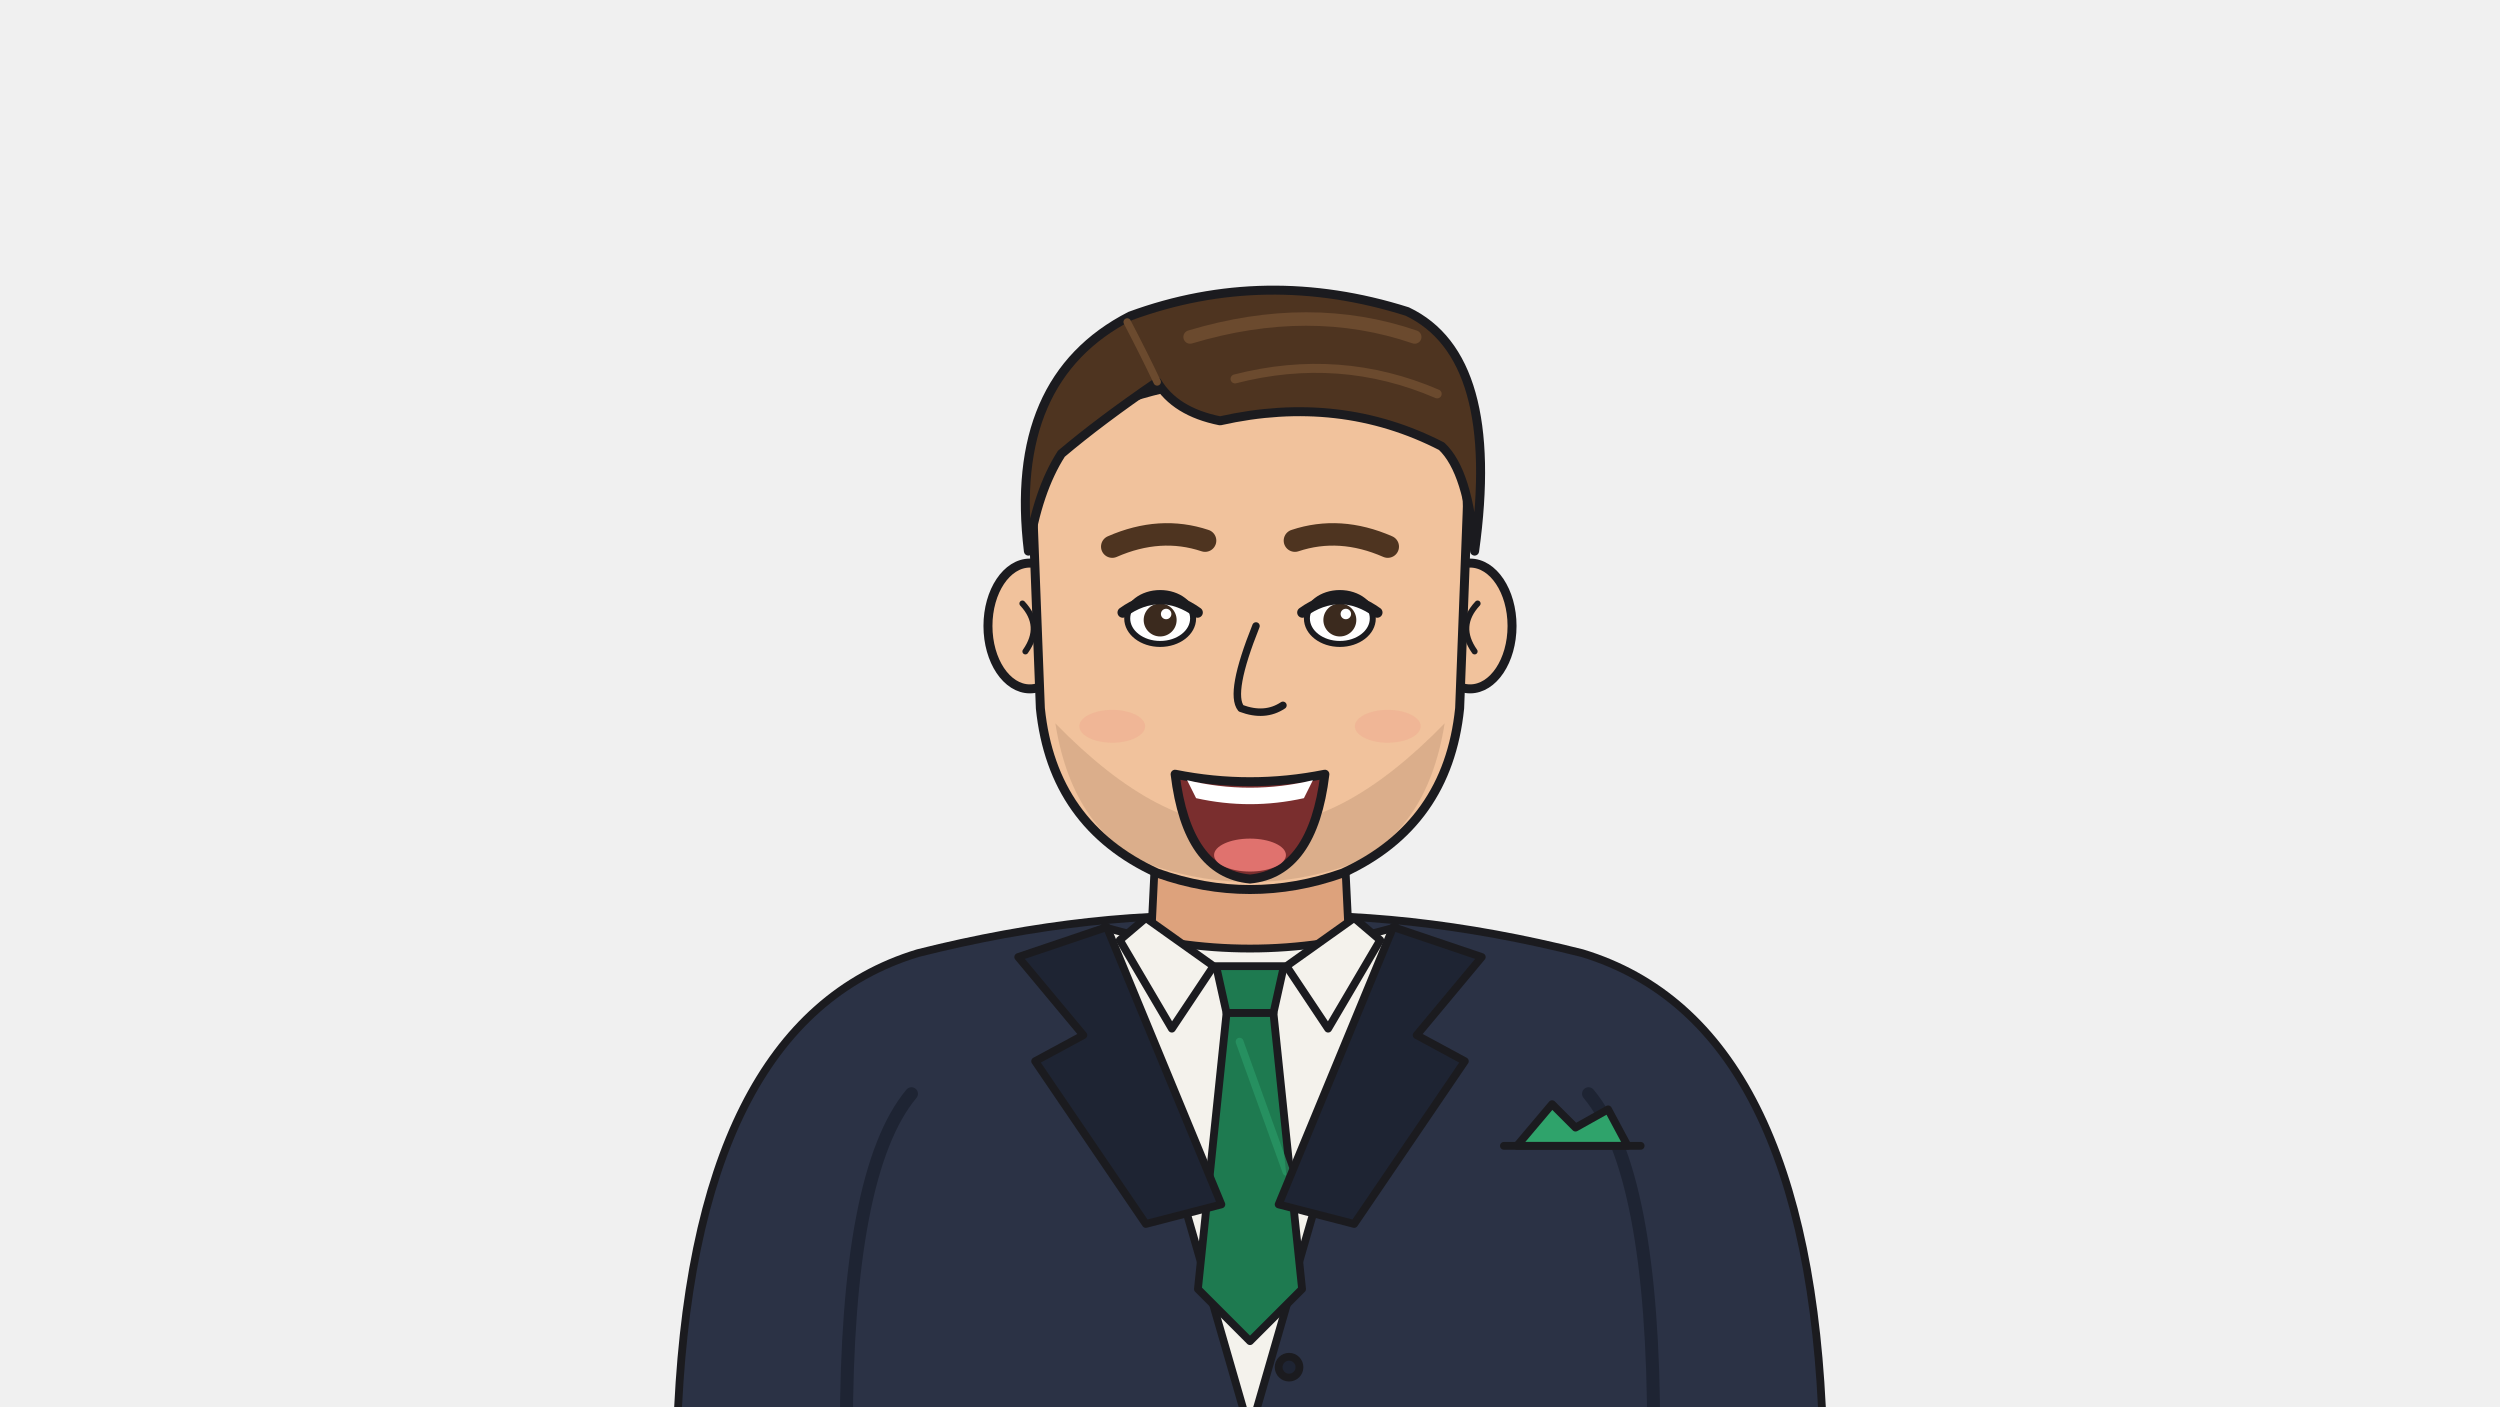
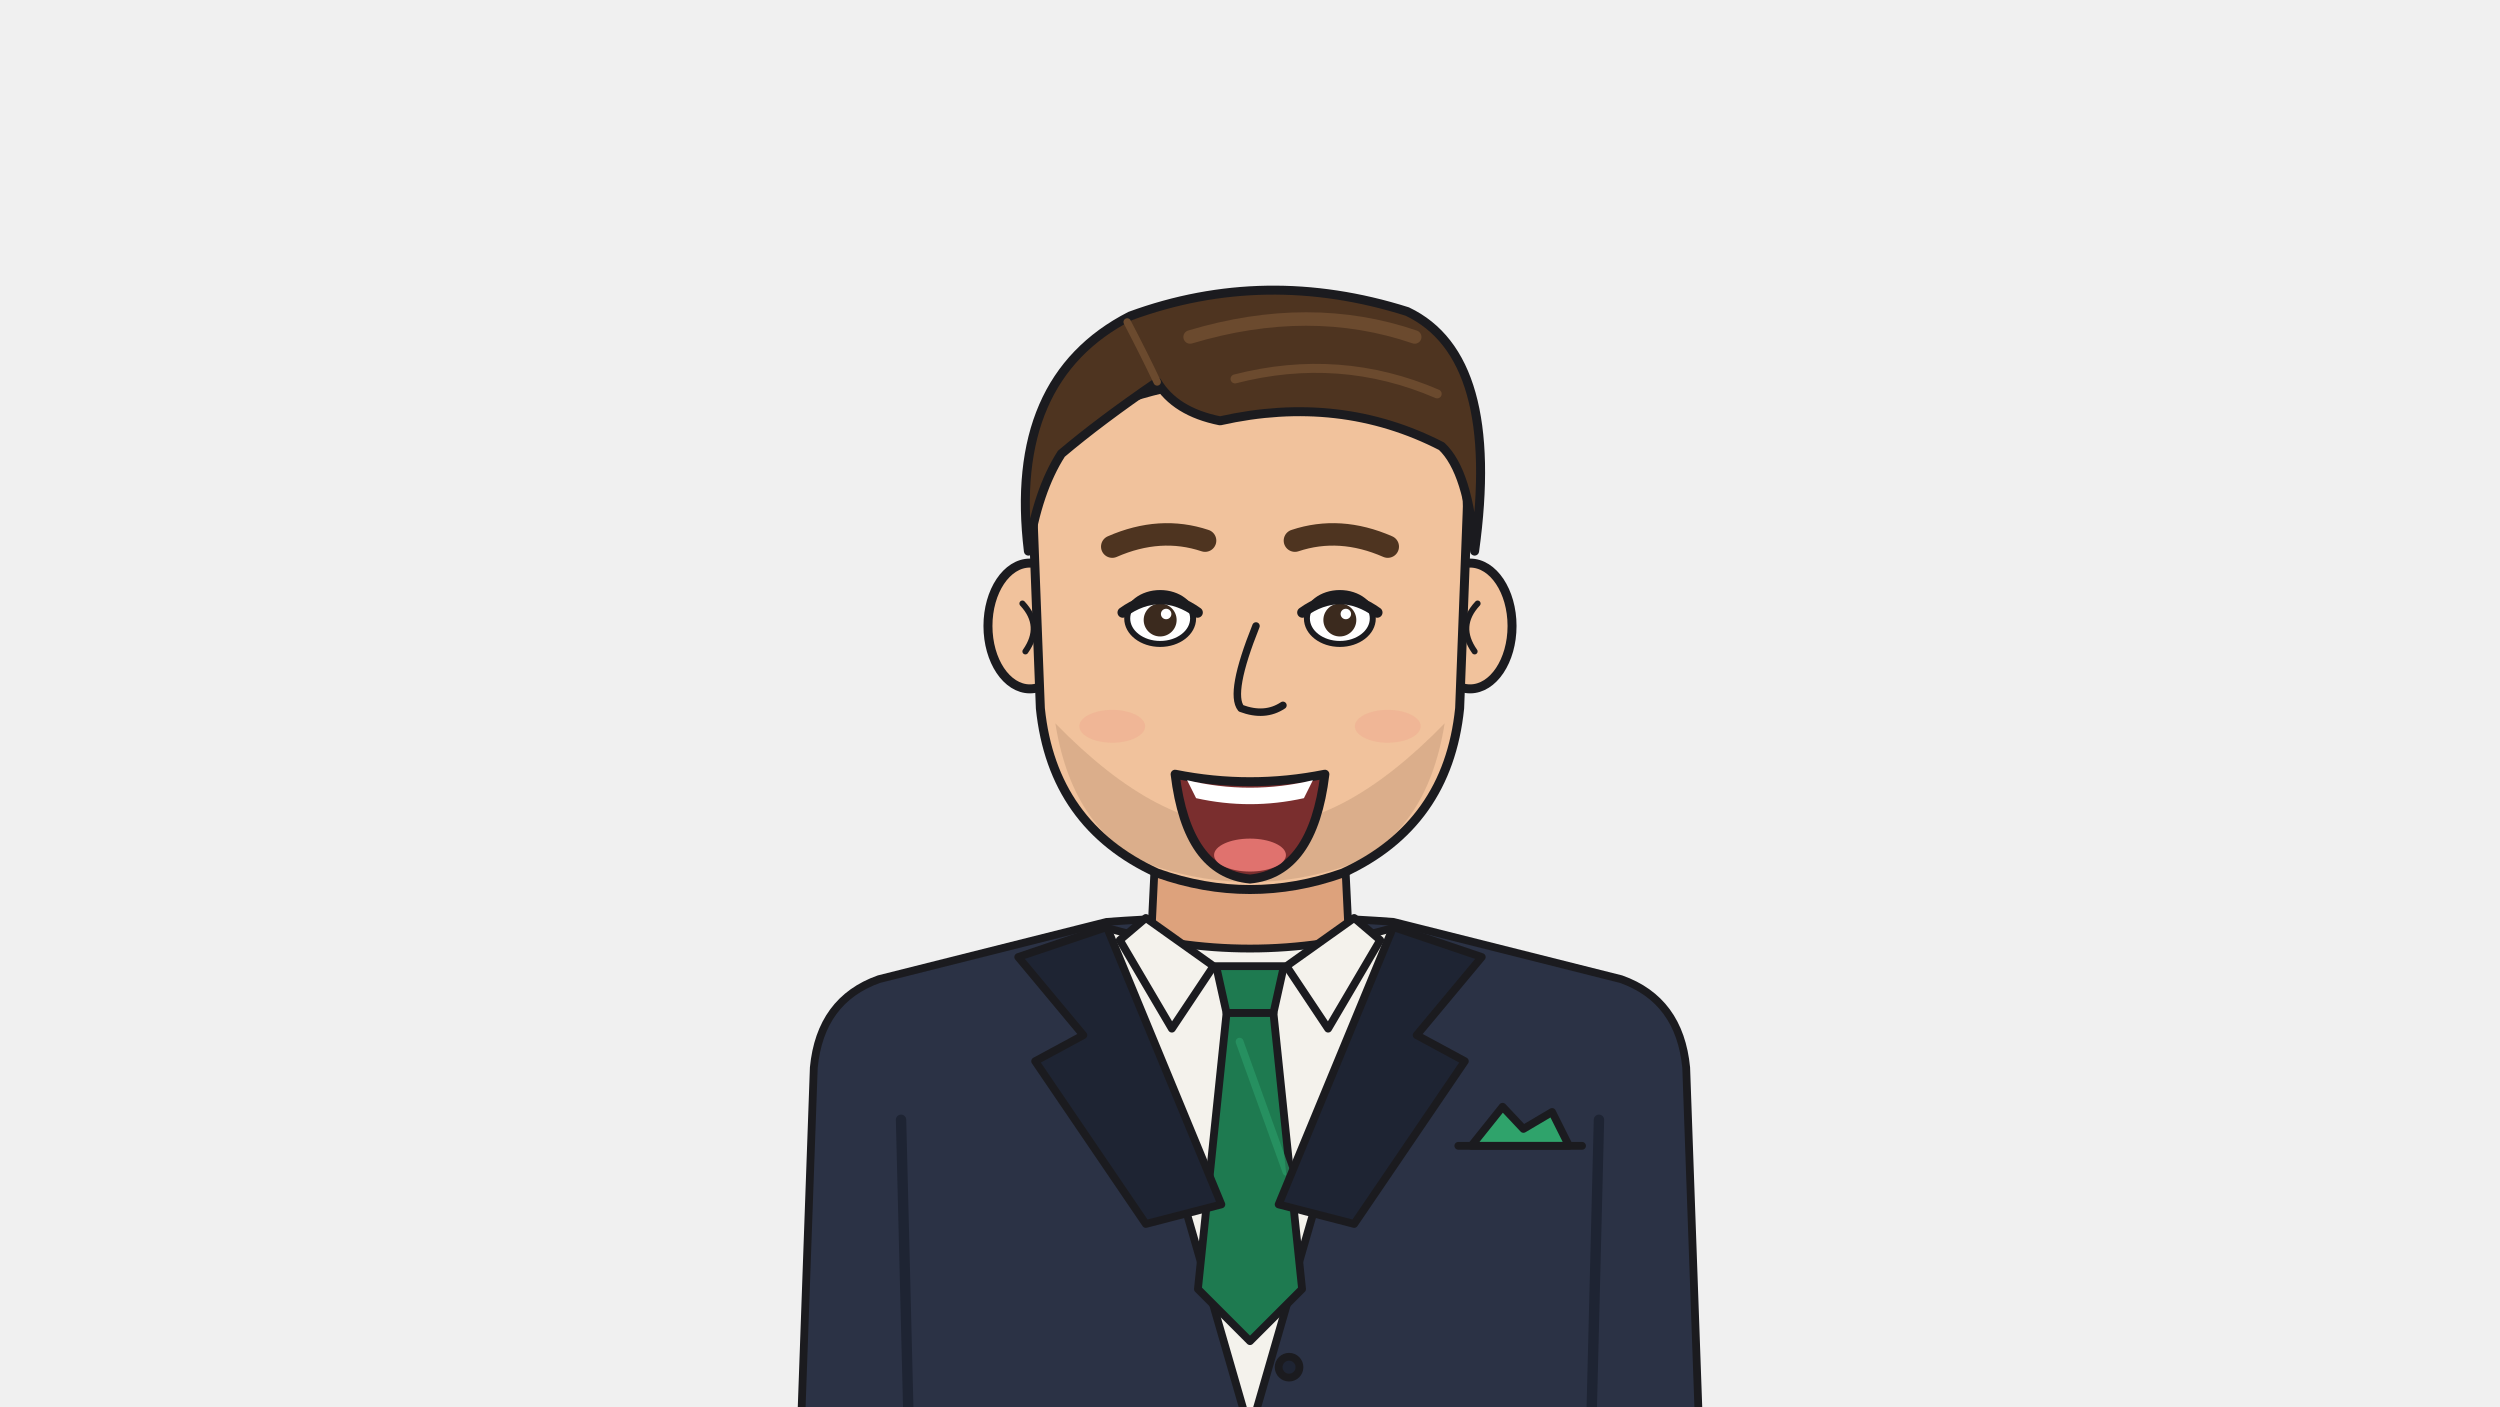
<svg xmlns="http://www.w3.org/2000/svg" width="1920" height="1080" viewBox="0 0 1920 1080">
  <g stroke="#1B1B1F" stroke-width="6" stroke-linejoin="round" stroke-linecap="round">
-     <path d="M520 1100 Q530 785 705 732 Q840 698 960 704              Q1080 698 1215 732 Q1390 785 1400 1100 Z" fill="#2B3245" />
-     <path d="M650 1100 Q650 900 700 840" fill="none" stroke="#1E2433" stroke-width="10" />
-     <path d="M1270 1100 Q1270 900 1220 840" fill="none" stroke="#1E2433" stroke-width="10" />
+     <path d="M615 1100 L625 820 Q630 768 675 752              L850 708 Q960 700 1070 708 L1245 752              Q1290 768 1295 820 L1305 1100 Z" fill="#2B3245" />
+     <path d="M698 1100 L692 860" fill="none" stroke="#1E2433" stroke-width="8" />
+     <path d="M1222 1100 L1228 860" fill="none" stroke="#1E2433" stroke-width="8" />
    <path d="M888 640 L884 722 Q960 760 1036 722 L1032 640 Z" fill="#DDA27C" />
    <path d="M848 712 L960 1100 L1072 712 Q960 745 848 712 Z" fill="#F4F2EC" />
    <path d="M934 742 L986 742 L978 778 L942 778 Z" fill="#1E7A50" />
    <path d="M942 778 L978 778 L1000 990 L960 1030 L920 990 Z" fill="#1E7A50" />
    <path d="M952 800 L988 900" fill="none" stroke="#2A9A67" stroke-width="6" opacity="0.7" />
    <path d="M880 705 L932 742 L900 790 L860 722 Z" fill="#F4F2EC" />
    <path d="M1040 705 L988 742 L1020 790 L1060 722 Z" fill="#F4F2EC" />
    <polygon points="850 712 938 925 880 940 795 815 832 795 782 735" fill="#1E2433" />
    <polygon points="1070 712 982 925 1040 940 1125 815 1088 795 1138 735" fill="#1E2433" />
-     <path d="M1165 880 L1250 880 L1235 852 L1210 866 L1192 848 Z" fill="#2FA36B" />
-     <path d="M1155 880 L1260 880" fill="none" />
+     <path d="M1130 880 L1205 880 L1192 854 L1170 867 L1154 850 Z" fill="#2FA36B" />
+     <path d="M1120 880 L1215 880" fill="none" />
    <circle cx="990" cy="1050" r="8" fill="#1E2433" />
  </g>
  <g transform="translate(0 25) translate(960 450) scale(1.15) translate(-960 -450)">
    <g stroke="#1B1B1F" stroke-width="6" stroke-linejoin="round" stroke-linecap="round">
      <ellipse cx="813" cy="455" rx="28" ry="42" fill="#F1C29C" />
      <ellipse cx="1107" cy="455" rx="28" ry="42" fill="#F1C29C" />
      <path d="M808 440 Q822 455 810 472" fill="none" stroke-width="4" />
      <path d="M1112 440 Q1098 455 1110 472" fill="none" stroke-width="4" />
      <path d="M815 380 Q810 300 960 288 Q1110 300 1105 380              L1100 510 Q1092 588 1022 620 Q960 642 898 620              Q828 588 820 510 Z" fill="#F1C29C" />
      <path d="M830 520 Q842 595 898 616 Q960 636 1022 616 Q1078 595 1090 520              Q1020 592 960 588 Q900 592 830 520 Z" fill="#4E3420" opacity="0.14" stroke="none" />
      <path d="M812 405 Q798 290 880 248 Q970 215 1065 245              Q1128 275 1110 405 Q1106 352 1088 335              Q1020 300 940 318 Q910 312 898 292              Q860 318 834 340 Q818 365 812 405 Z" fill="#4E3420" />
      <path d="M878 252 Q890 275 898 292" fill="none" stroke="#6B4A2E" stroke-width="5" />
      <path d="M920 262 Q1000 238 1070 262" fill="none" stroke="#6B4A2E" stroke-width="9" />
      <path d="M950 290 Q1020 272 1085 300" fill="none" stroke="#6B4A2E" stroke-width="6" />
      <path d="M964 455 Q946 500 954 510 Q970 516 982 508" fill="none" stroke-width="5" />
      <ellipse cx="868" cy="522" rx="22" ry="11" fill="#EE9C86" opacity="0.30" stroke="none" />
      <ellipse cx="1052" cy="522" rx="22" ry="11" fill="#EE9C86" opacity="0.30" stroke="none" />
    </g>
    <ellipse cx="900" cy="450" rx="22" ry="17" fill="#FFFFFF" stroke="#1B1B1F" stroke-width="4" />
    <circle cx="900" cy="451" r="11" fill="#3B2A1E" />
    <circle cx="904" cy="447" r="3.5" fill="#FFFFFF" />
    <path d="M875 446 Q900 428 925 446" fill="none" stroke="#1B1B1F" stroke-width="7" stroke-linecap="round" />
    <ellipse cx="1020" cy="450" rx="22" ry="17" fill="#FFFFFF" stroke="#1B1B1F" stroke-width="4" />
    <circle cx="1020" cy="451" r="11" fill="#3B2A1E" />
    <circle cx="1024" cy="447" r="3.5" fill="#FFFFFF" />
    <path d="M995 446 Q1020 428 1045 446" fill="none" stroke="#1B1B1F" stroke-width="7" stroke-linecap="round" />
    <path d="M868 402 Q900 388 930 398" fill="none" stroke="#4E3420" stroke-width="15" stroke-linecap="round" />
    <path d="M1052 402 Q1020 388 990 398" fill="none" stroke="#4E3420" stroke-width="15" stroke-linecap="round" />
    <path d="M910 554 Q960 564 1010 554 Q1002 620 960 624 Q918 620 910 554 Z" fill="#7A2E2E" stroke="#1B1B1F" stroke-width="6" stroke-linejoin="round" />
    <path d="M918 558 Q960 568 1002 558 L996 570 Q960 578 924 570 Z" fill="#FFFFFF" />
    <ellipse cx="960" cy="608" rx="24" ry="11" fill="#E0726E" />
  </g>
</svg>
